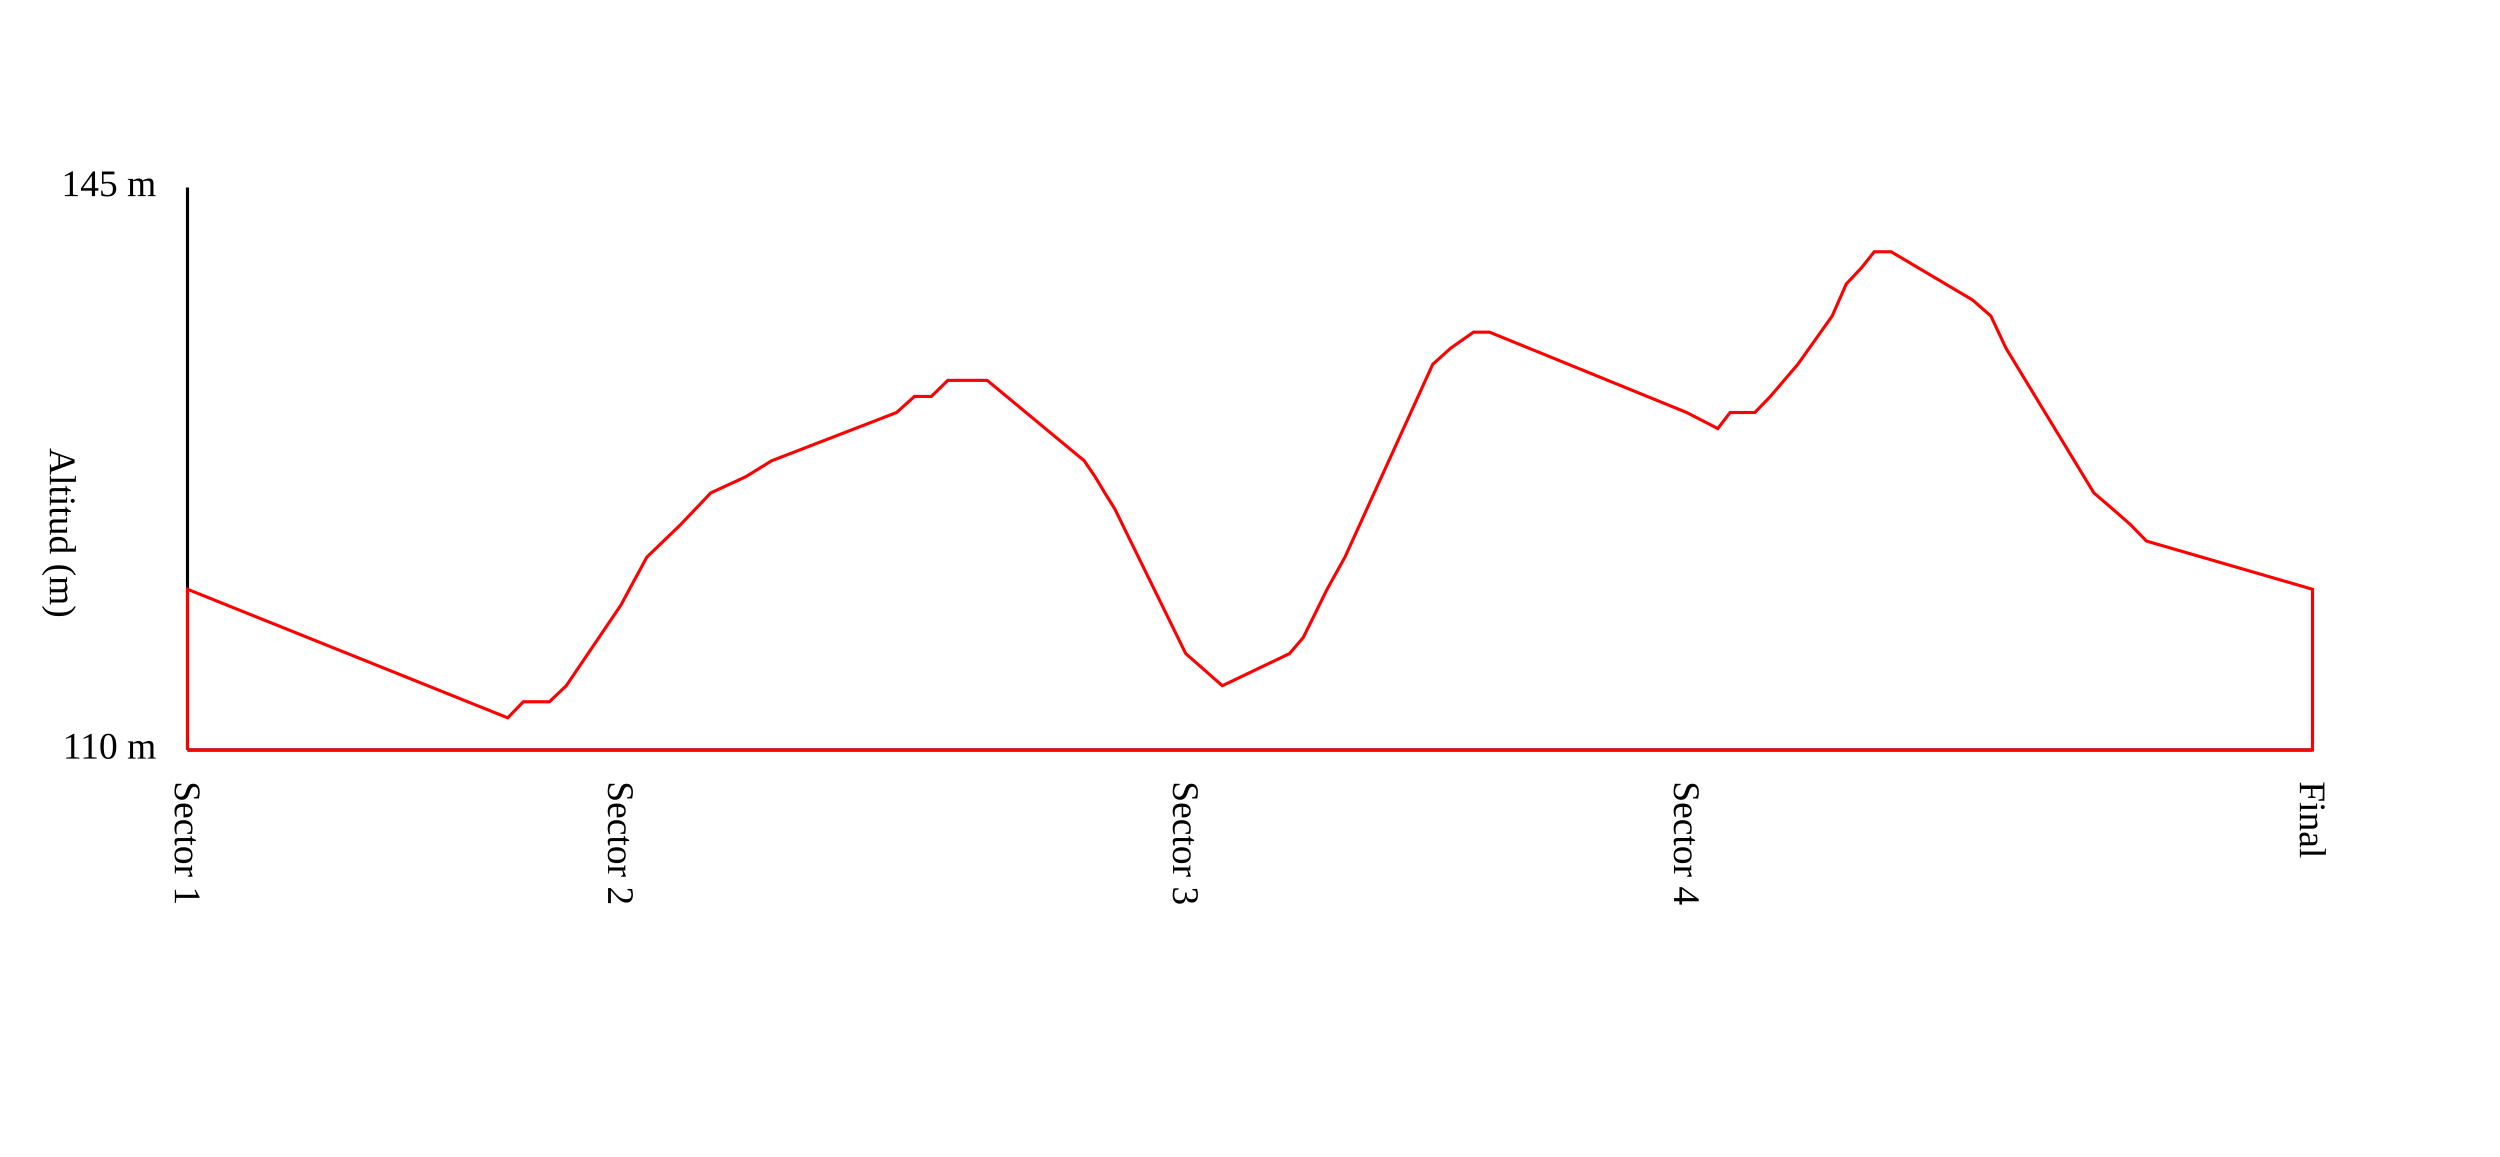
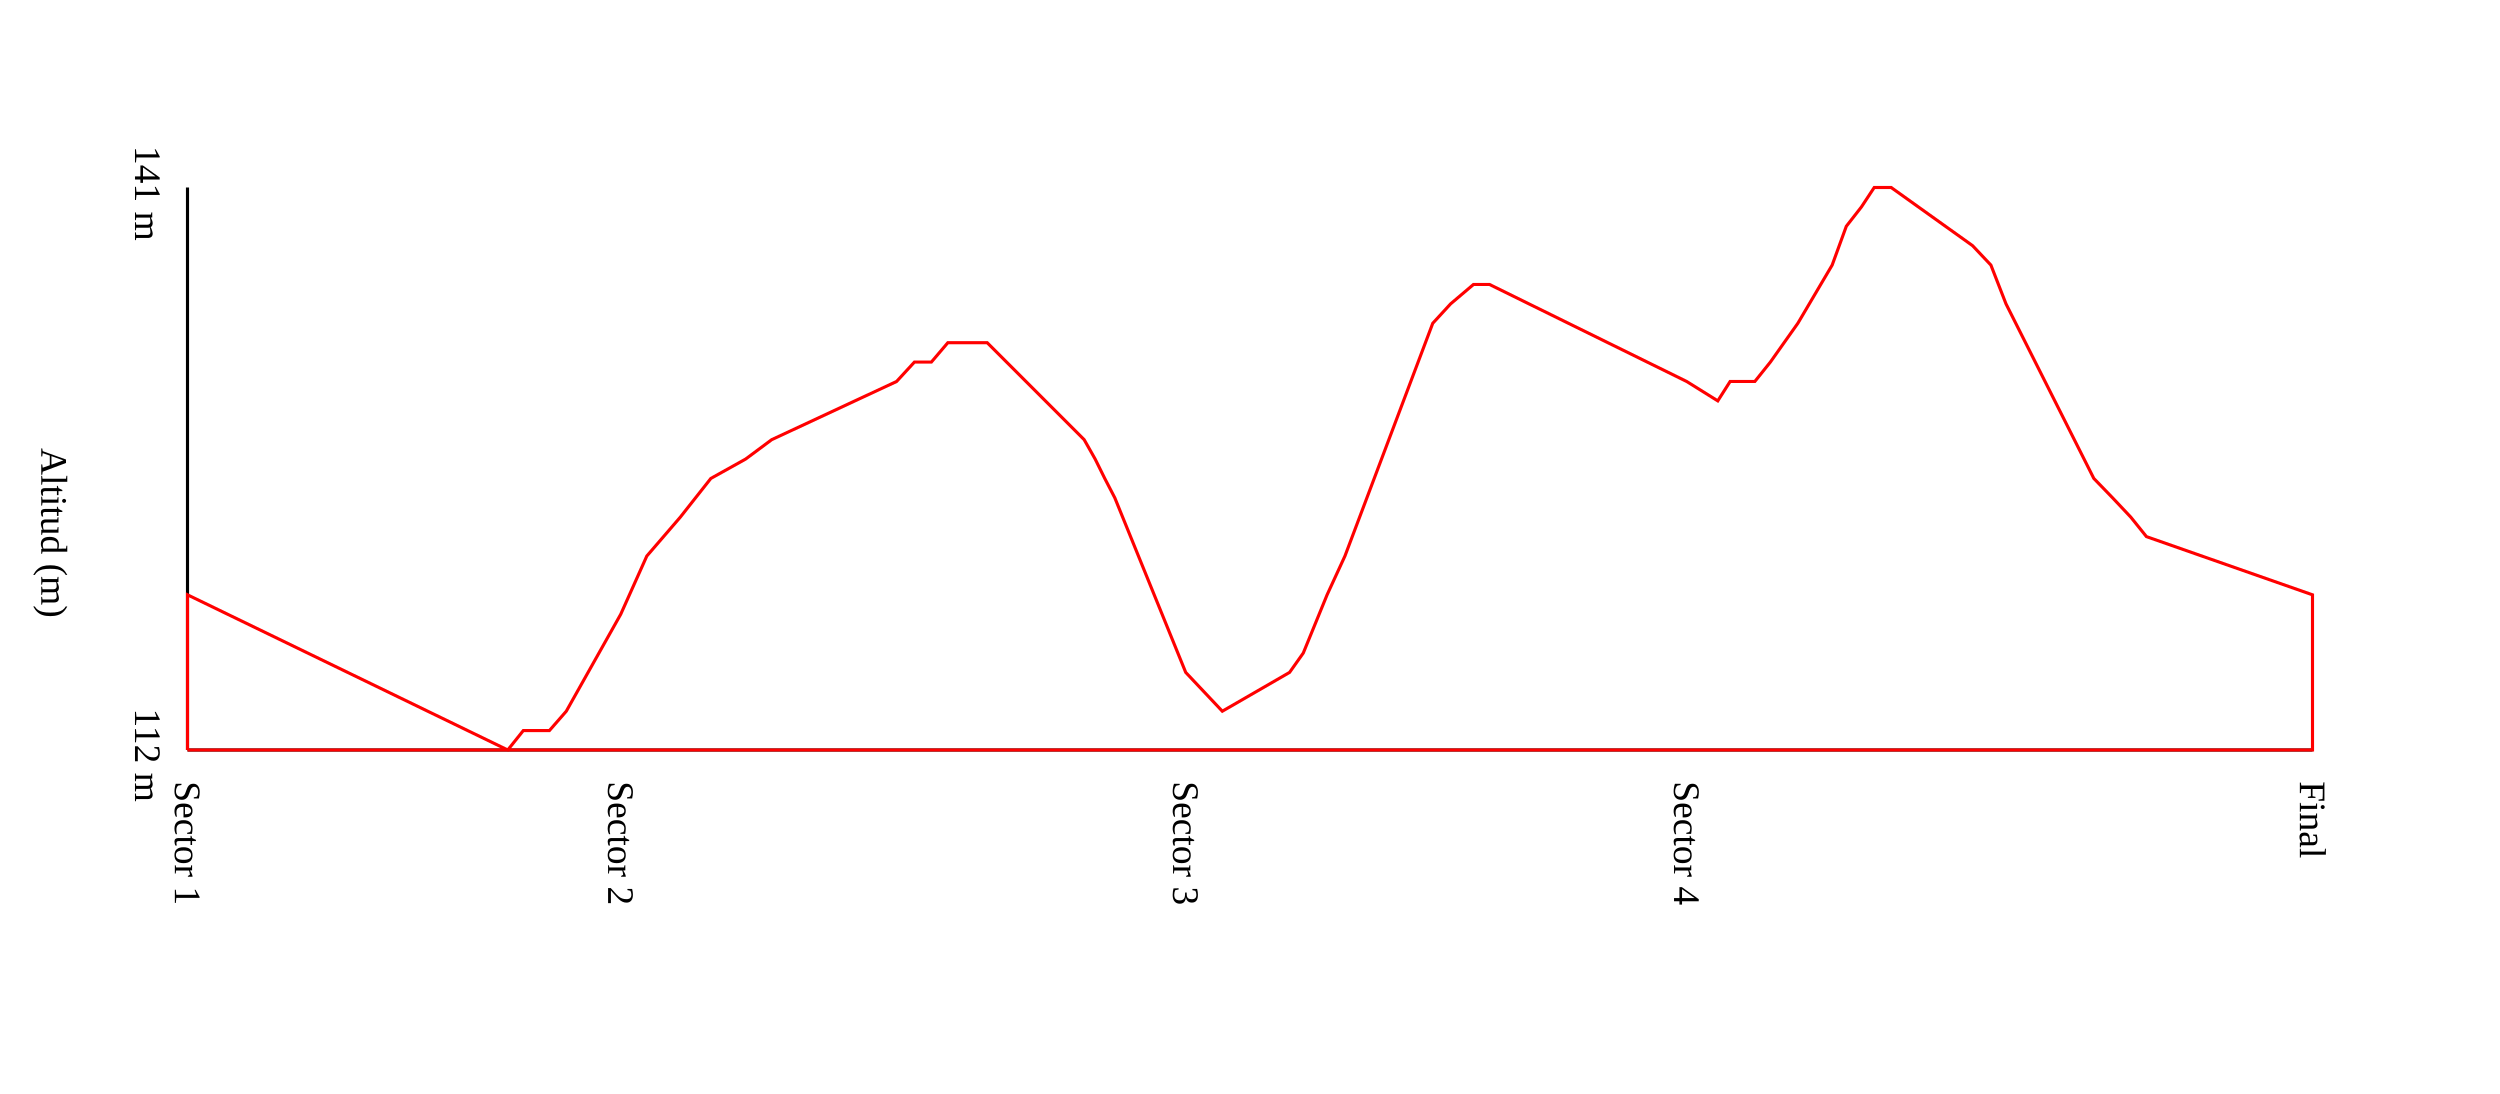
- <svg xmlns="http://www.w3.org/2000/svg" version="2.0" width="800" height="370">
+ <svg xmlns="http://www.w3.org/2000/svg" version="2.0" viewBox="0 0 800 350" width="800" height="350">
  <line x1="60" y1="60" x2="60" y2="240.0" stroke="black" strokeWidth="1" />
  <line x1="60" y1="240.0" x2="740" y2="240.0" stroke="black" strokeWidth="1" />
-   <polyline points="60.00,240.00 60.00,188.57 162.48,229.71 167.45,224.57 175.80,224.57 181.21,219.43 198.64,193.71 206.98,178.29 217.67,168.00 227.47,157.71 238.60,152.57 246.95,147.43 286.91,132.00 292.62,126.86 298.04,126.86 303.31,121.71 308.28,121.71 315.90,121.71 346.93,147.43 350.45,152.57 353.52,157.71 356.74,162.86 379.43,209.14 391.14,219.43 412.66,209.14 417.05,204.00 424.67,188.57 430.38,178.29 458.48,116.57 464.19,111.43 471.51,106.29 476.64,106.29 539.73,132.00 549.69,137.14 553.64,132.00 557.15,132.00 561.55,132.00 566.52,126.86 570.91,121.71 575.31,116.57 586.29,101.14 590.82,90.86 595.66,85.71 599.75,80.57 605.17,80.57 631.23,96.00 637.09,101.14 641.92,111.43 670.02,157.71 676.03,162.86 681.88,168.00 686.86,173.14 740.00,188.57 740.00,240.00 60.00,240.00" stroke="red" strokeWidth="2.5" fill="none" />
-   <text x="20" y="150.0" fontFamily="sans-serif" fontSize="14" style="writing-mode: tb; text-anchor: middle;">Altitud (m)</text>
-   <text x="50" y="240.0" fontFamily="sans-serif" fontSize="12" style="text-anchor: end; dominant-baseline: middle;">110 m</text>
-   <text x="50" y="60.0" fontFamily="sans-serif" fontSize="12" style="text-anchor: end; dominant-baseline: middle;">145 m</text>
+   <polyline points="60.00,240.00 60.00,190.34 162.48,240.00 167.45,233.79 175.80,233.79 181.21,227.59 198.64,196.55 206.98,177.93 217.67,165.52 227.47,153.10 238.60,146.90 246.95,140.69 286.91,122.07 292.62,115.86 298.04,115.86 303.31,109.66 308.28,109.66 315.90,109.66 346.93,140.69 350.45,146.90 353.52,153.10 356.74,159.31 379.43,215.17 391.14,227.59 412.66,215.17 417.05,208.97 424.67,190.34 430.38,177.93 458.48,103.45 464.19,97.24 471.51,91.03 476.64,91.03 539.73,122.07 549.69,128.28 553.64,122.07 557.15,122.07 561.55,122.07 566.52,115.86 570.91,109.66 575.31,103.45 586.29,84.83 590.82,72.41 595.66,66.21 599.75,60.00 605.17,60.00 631.23,78.62 637.09,84.83 641.92,97.24 670.02,153.10 676.03,159.31 681.88,165.52 686.86,171.72 740.00,190.34 740.00,240.00 60.00,240.00" stroke="red" strokeWidth="2.5" fill="none" />
+   <text x="20" y="150.0" fontFamily="Verdana" fontSize="14" style="writing-mode: tb; glyph-orientation-vertical: 0; text-anchor: middle; dominant-baseline: middle;">Altitud (m)</text>
+   <text x="50" y="240.0" fontFamily="Verdana" fontSize="14" style="writing-mode: tb; glyph-orientation-vertical: 0; text-anchor: end; dominant-baseline: middle;">112 m</text>
+   <text x="50" y="60.0" fontFamily="Verdana" fontSize="14" style="writing-mode: tb; glyph-orientation-vertical: 0; text-anchor: end; dominant-baseline: middle;">141 m</text>
  <text x="60.0" y="250.0" fontFamily="sans-serif" fontSize="12" style="writing-mode: tb; glyph-orientation-vertical: 0; text-anchor: start;">Sector 1</text>
  <text x="198.635" y="250.0" fontFamily="sans-serif" fontSize="12" style="writing-mode: tb; glyph-orientation-vertical: 0; text-anchor: start;">Sector 2</text>
  <text x="379.432" y="250.0" fontFamily="sans-serif" fontSize="12" style="writing-mode: tb; glyph-orientation-vertical: 0; text-anchor: start;">Sector 3</text>
  <text x="539.733" y="250.0" fontFamily="sans-serif" fontSize="12" style="writing-mode: tb; glyph-orientation-vertical: 0; text-anchor: start;">Sector 4</text>
  <text x="740.0" y="250.0" fontFamily="sans-serif" fontSize="14" style="writing-mode: tb; glyph-orientation-vertical: 0; text-anchor: start;">Final</text>
</svg>
